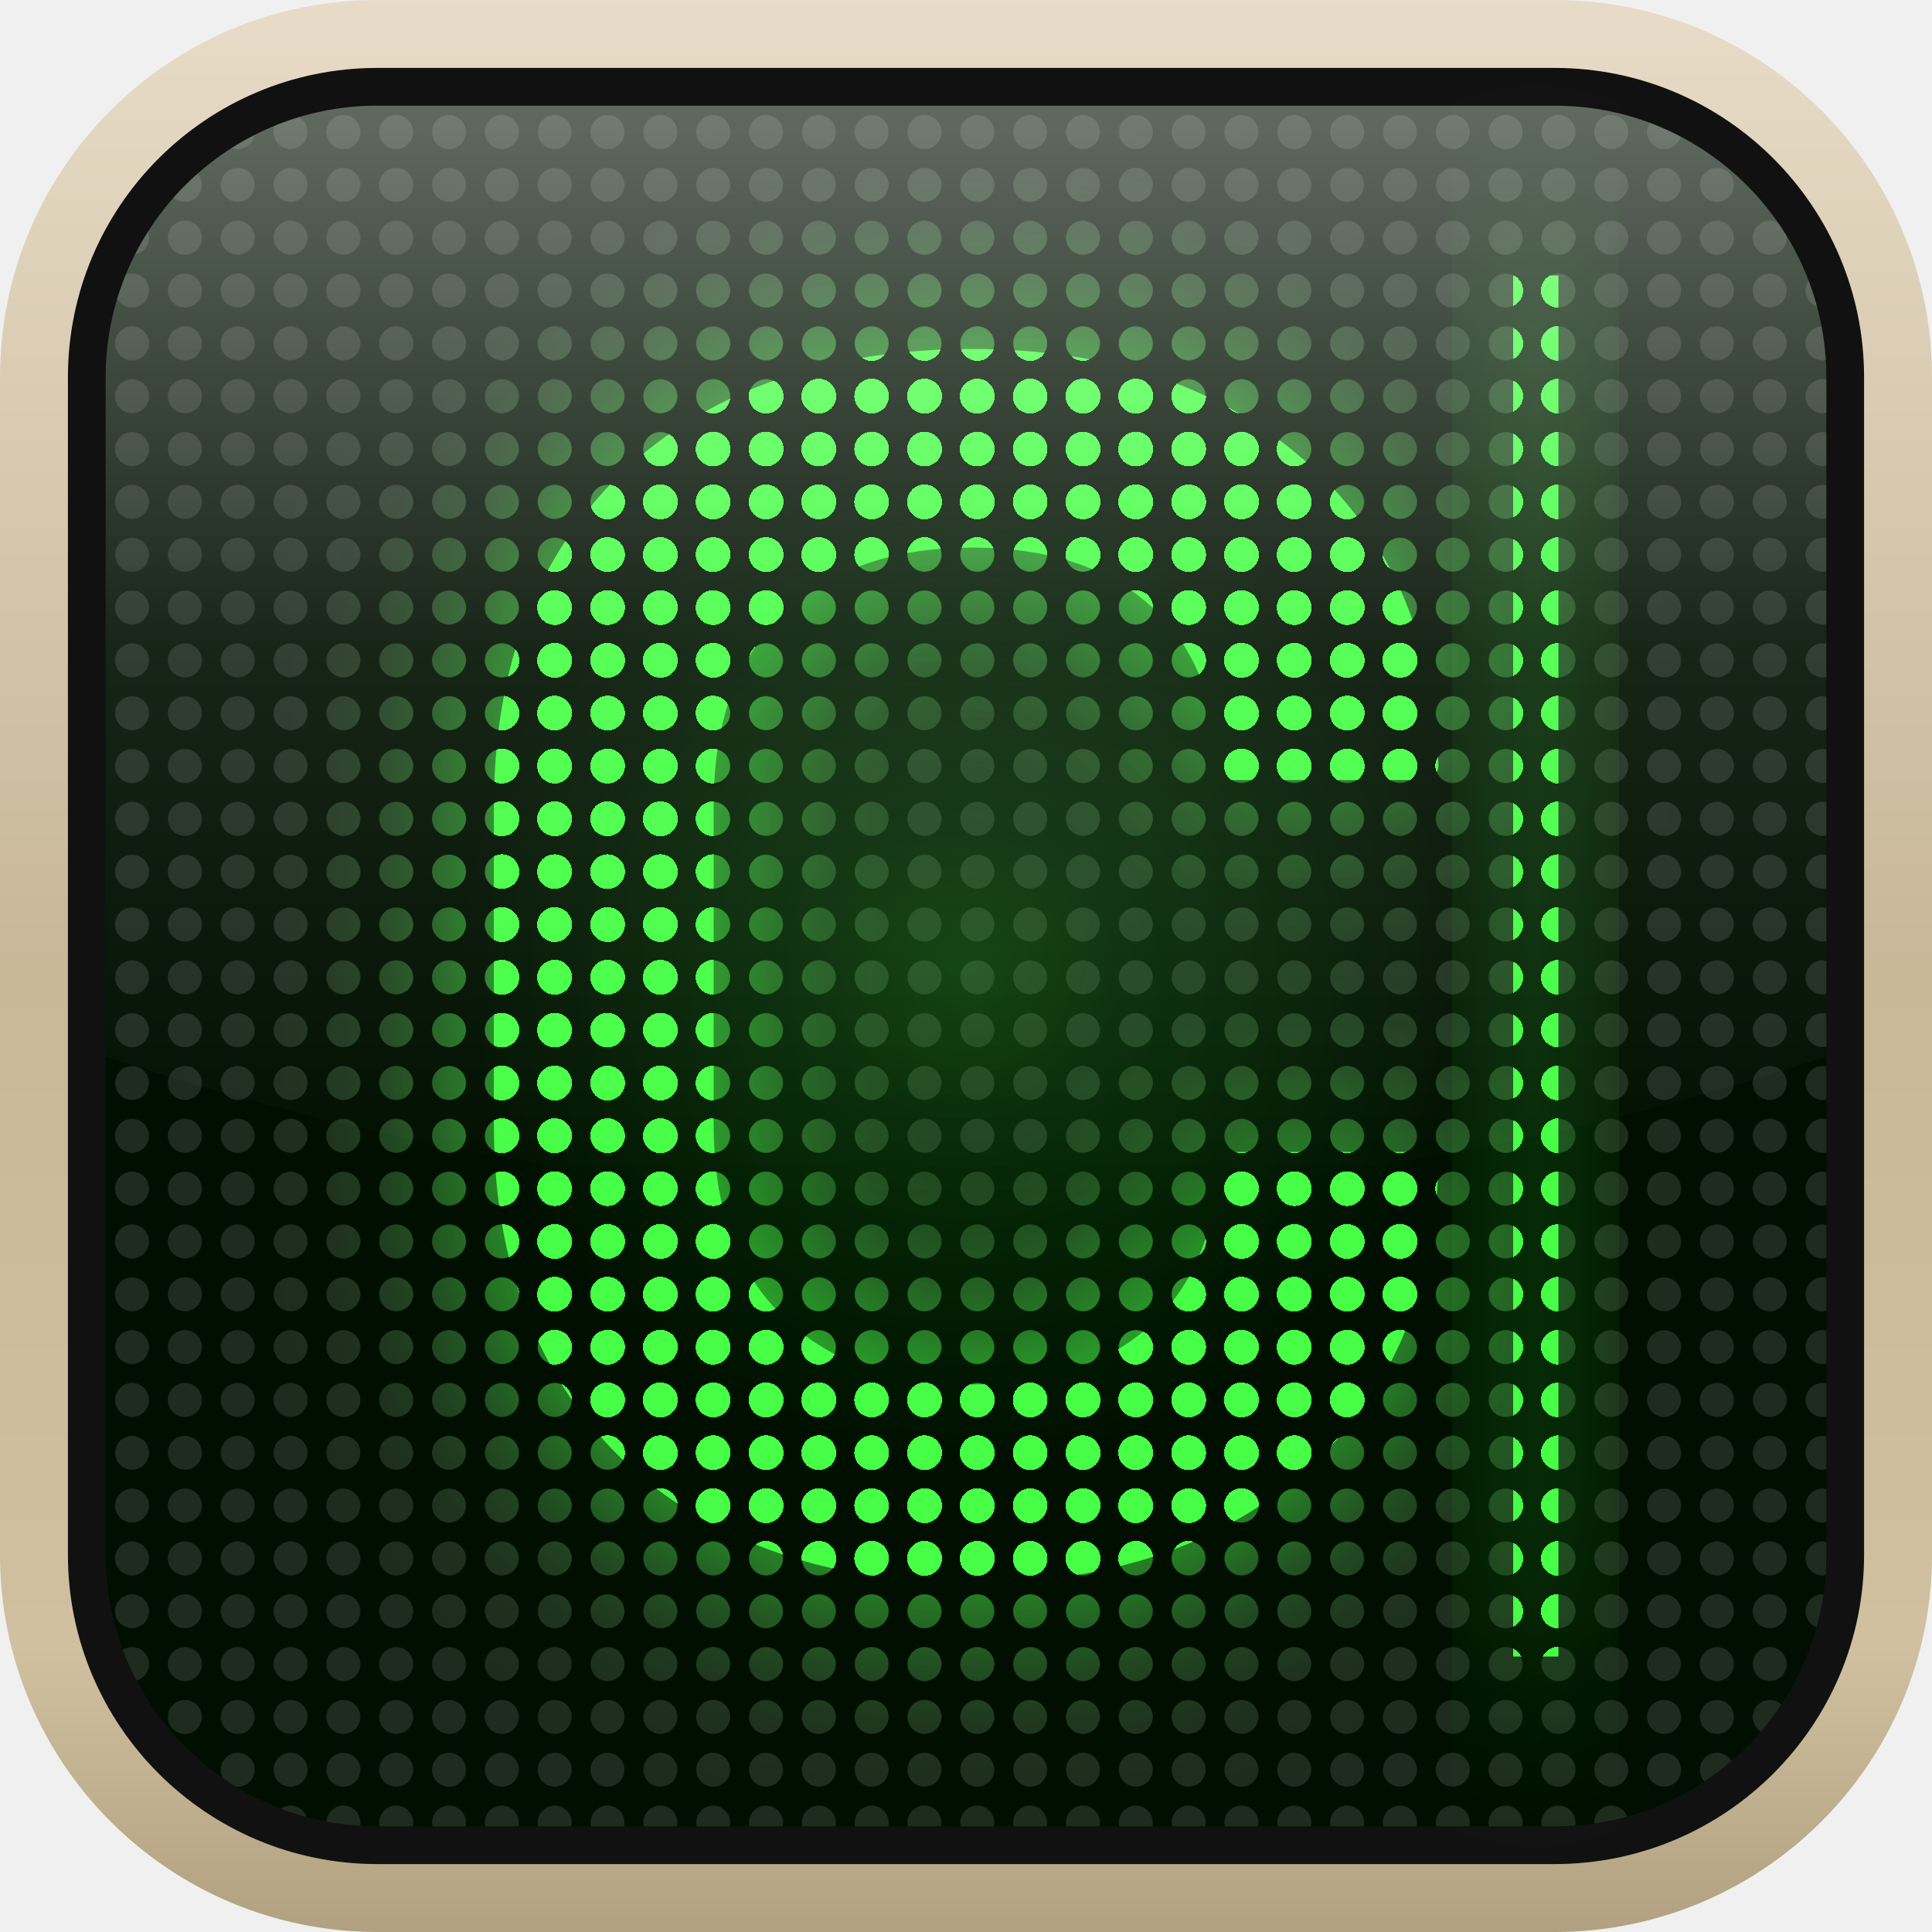
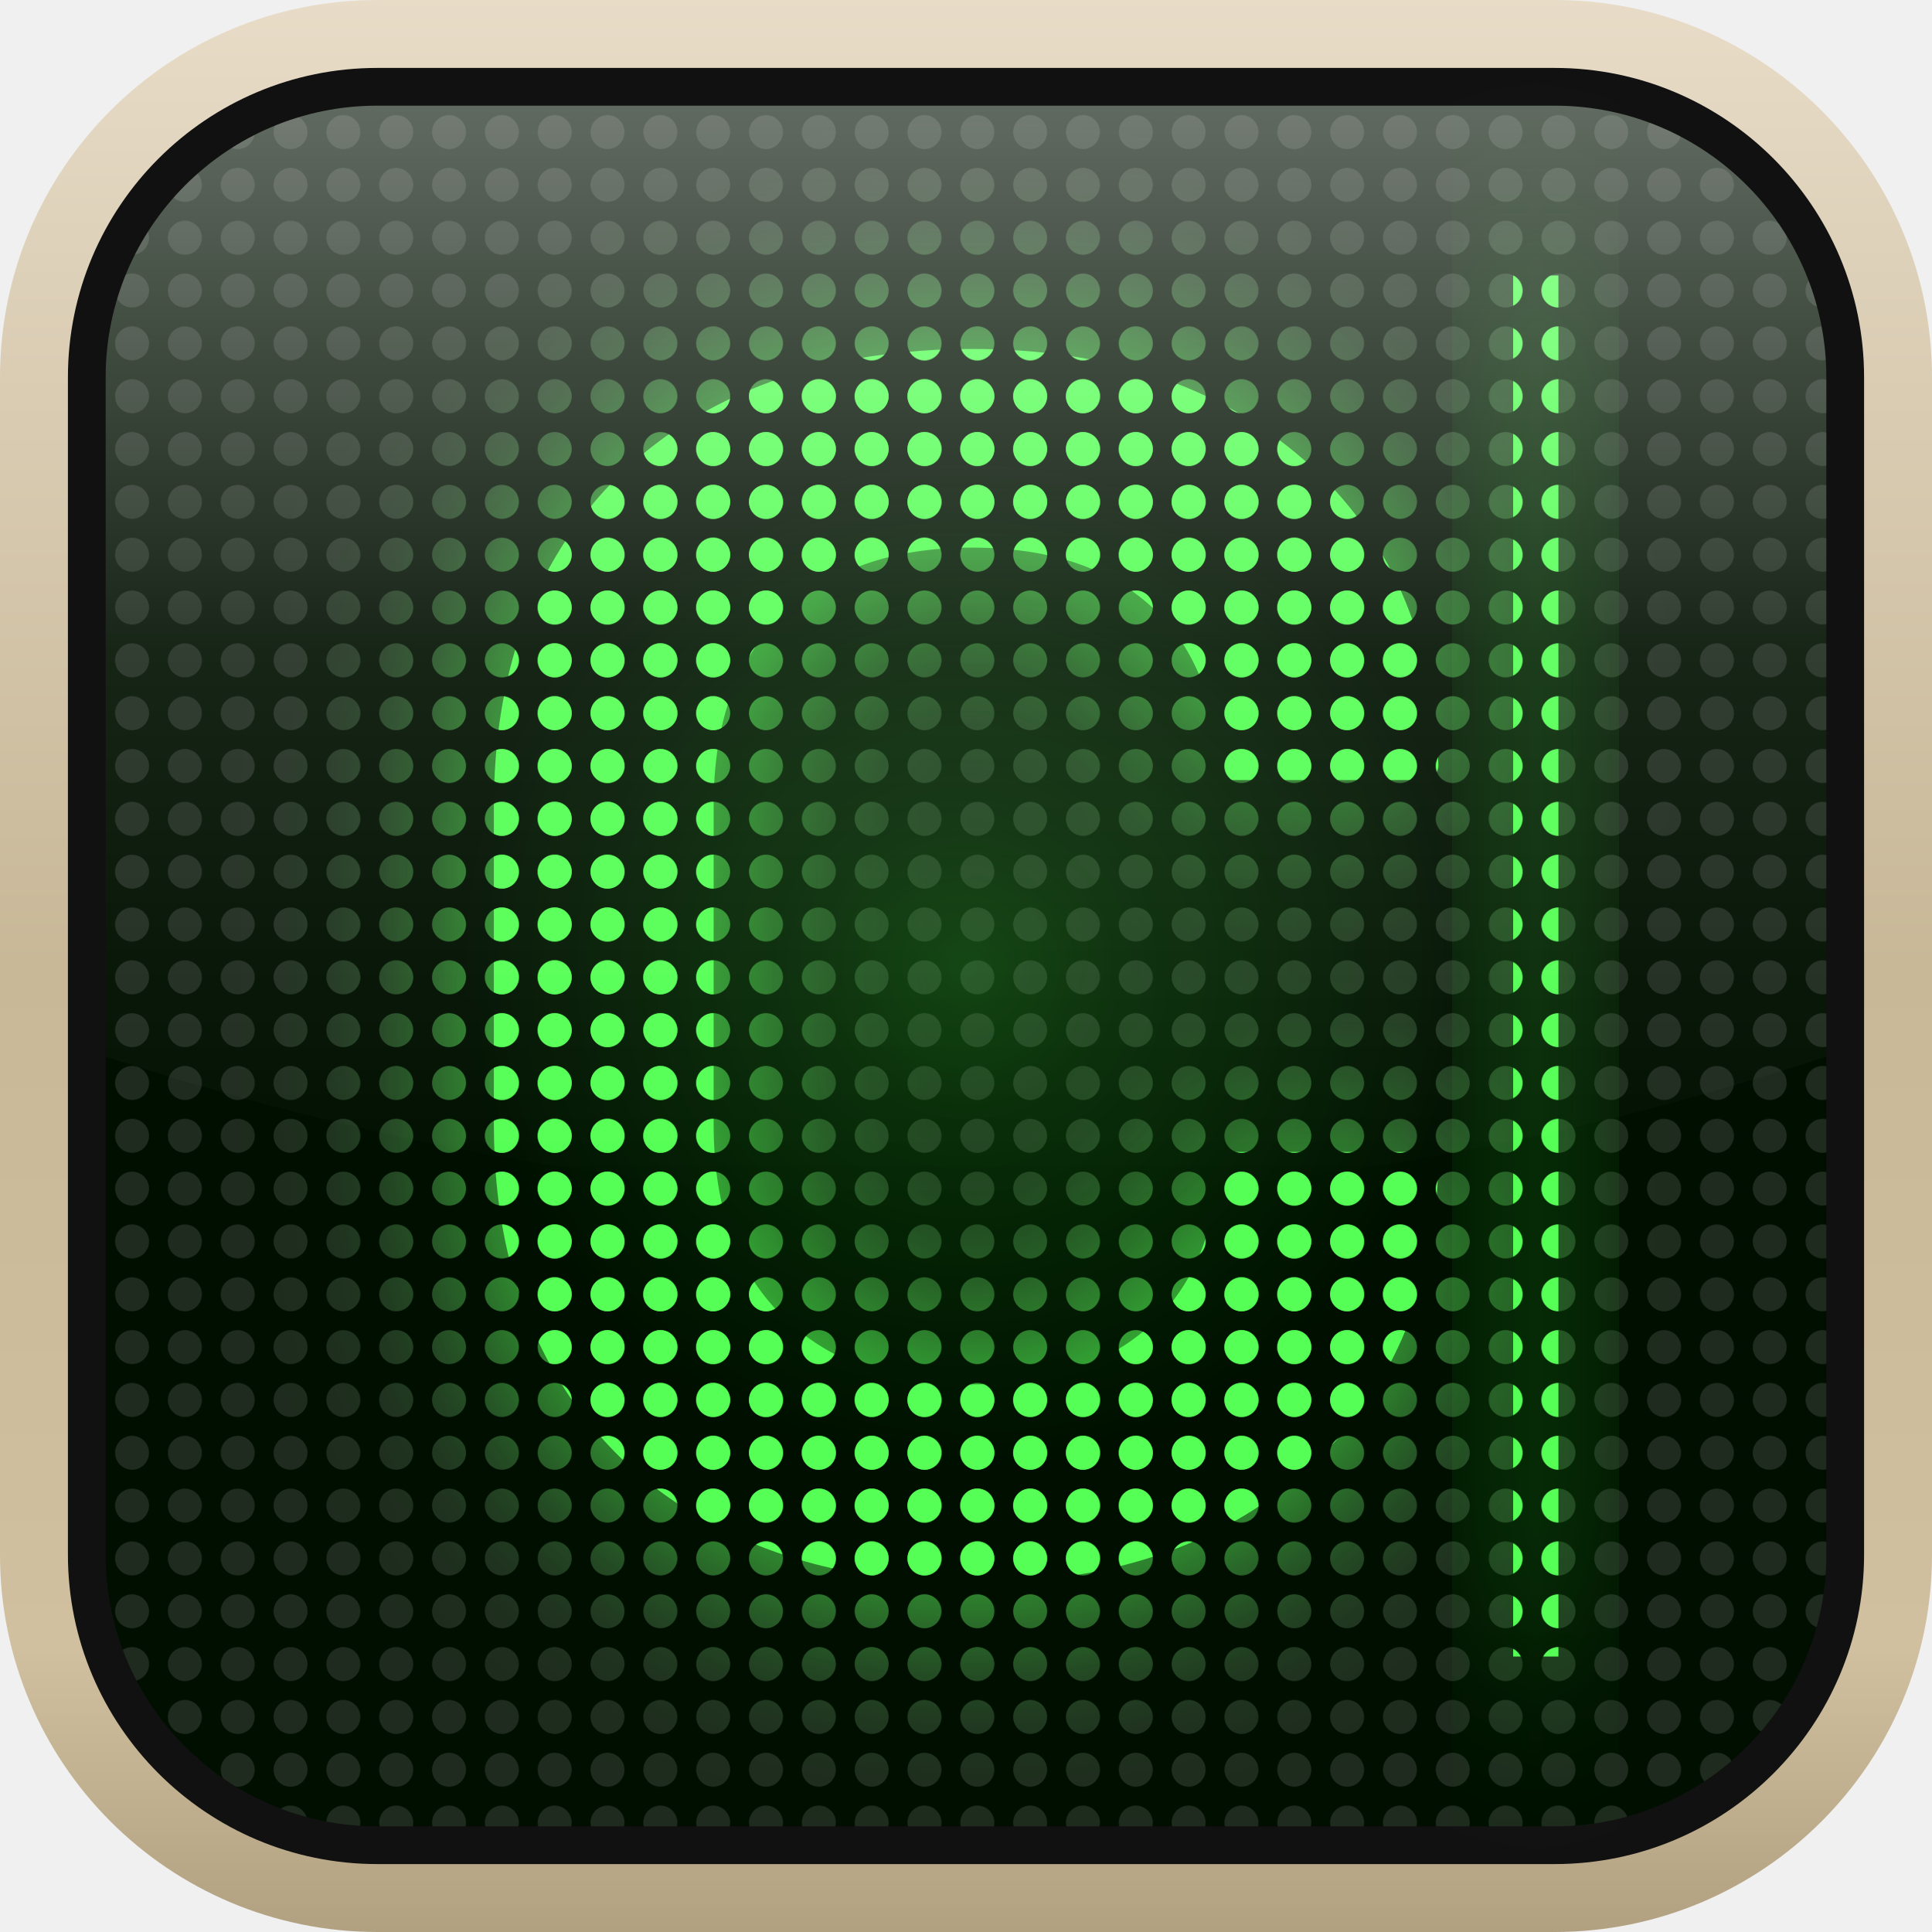
<svg xmlns="http://www.w3.org/2000/svg" viewBox="0 0 512 512">
  <defs>
    <linearGradient id="bezel" x1="0" y1="0" x2="0" y2="1">
      <stop offset="0%" stop-color="#e8dcc8" />
      <stop offset="15%" stop-color="#ddd0b8" />
      <stop offset="50%" stop-color="#c8b898" />
      <stop offset="85%" stop-color="#d0c0a0" />
      <stop offset="100%" stop-color="#b0a080" />
    </linearGradient>
    <linearGradient id="screen" x1="0" y1="0" x2="0" y2="1">
      <stop offset="0%" stop-color="#000f00" />
      <stop offset="100%" stop-color="#000f00" />
    </linearGradient>
    <pattern id="dots" width="14" height="14" patternUnits="userSpaceOnUse">
      <circle cx="7" cy="7" r="4.5" fill="#ffffff" opacity="0.12" />
    </pattern>
    <pattern id="brightdots" width="14" height="14" patternUnits="userSpaceOnUse">
-       <circle cx="7" cy="7" r="4.5" fill="#44ff44" opacity="0.9" />
+       <circle cx="7" cy="7" r="4.5" fill="#55ff55" opacity="1" />
    </pattern>
    <pattern id="glowdots" width="14" height="14" patternUnits="userSpaceOnUse">
-       <circle cx="7" cy="7" r="4.5" fill="#33ff33" opacity="0.9" />
+       <circle cx="7" cy="7" r="4.5" fill="#44ff44" opacity="0.95" />
    </pattern>
    <radialGradient id="glow" cx="50%" cy="50%" r="45%">
      <stop offset="0%" stop-color="#33ff33" stop-opacity="0.2" />
      <stop offset="30%" stop-color="#33ff33" stop-opacity="0.12" />
      <stop offset="55%" stop-color="#33ff33" stop-opacity="0.08" />
      <stop offset="100%" stop-color="#33ff33" stop-opacity="0" />
    </radialGradient>
    <linearGradient id="gloss" x1="0" y1="0" x2="0" y2="1">
      <stop offset="0%" stop-color="#ffffff" stop-opacity="0.38" />
      <stop offset="50%" stop-color="#ffffff" stop-opacity="0.09" />
      <stop offset="100%" stop-color="#ffffff" stop-opacity="0" />
    </linearGradient>
-     <filter id="snap">
-       <feComponentTransfer>
-         <feFuncA type="discrete" tableValues="0 1 1 1 1 1 1 1 1 1" />
-       </feComponentTransfer>
-     </filter>
    <filter id="cblur" x="-50%" y="-50%" width="200%" height="200%">
      <feGaussianBlur stdDeviation="50" />
    </filter>
    <filter id="ledblur" x="-50%" y="-50%" width="200%" height="200%">
      <feGaussianBlur stdDeviation="24" />
    </filter>
    <mask id="cmask-sharp">
      <path transform="translate(87.2 410) scale(0.56 -0.56)" fill="white" stroke="white" stroke-width="14" stroke-linejoin="round" d="M304 -10Q238 -10 188.5 15.0Q139 40 112.0 87.5Q85 135 85 200V350Q85 416 112.0 463.0Q139 510 188.5 535.0Q238 560 304 560Q399 560 457.0 509.0Q515 458 518 370H428Q425 423 392.5 451.5Q360 480 304 480Q245 480 210.0 446.5Q175 413 175 351V200Q175 138 210.0 104.0Q245 70 304 70Q360 70 392.5 99.0Q425 128 428 180H518Q515 92 457.0 41.0Q399 -10 304 -10Z" />
    </mask>
    <mask id="cmask-glow">
      <path transform="translate(87.2 410) scale(0.56 -0.56)" fill="white" stroke="white" stroke-width="14" stroke-linejoin="round" filter="url(#cblur)" d="M304 -10Q238 -10 188.5 15.0Q139 40 112.0 87.5Q85 135 85 200V350Q85 416 112.0 463.0Q139 510 188.5 535.0Q238 560 304 560Q399 560 457.0 509.0Q515 458 518 370H428Q425 423 392.5 451.5Q360 480 304 480Q245 480 210.0 446.5Q175 413 175 351V200Q175 138 210.0 104.0Q245 70 304 70Q360 70 392.5 99.0Q425 128 428 180H518Q515 92 457.0 41.0Q399 -10 304 -10Z" />
    </mask>
    <mask id="cursormask-sharp">
      <rect x="401" y="73" width="12" height="366" fill="white" />
    </mask>
    <mask id="cursormask-glow">
      <rect x="401" y="73" width="12" height="366" fill="white" filter="url(#ledblur)" />
    </mask>
  </defs>
  <rect width="512" height="512" rx="100" fill="url(#bezel)" />
  <rect x="18" y="18" width="476" height="476" rx="82" fill="#111" />
  <rect x="28" y="28" width="456" height="456" rx="72" fill="url(#screen)" />
  <rect x="28" y="28" width="456" height="456" rx="72" fill="url(#dots)" />
  <rect x="28" y="28" width="456" height="456" rx="72" fill="url(#glowdots)" mask="url(#cmask-glow)" />
  <rect x="28" y="28" width="456" height="456" rx="72" fill="url(#glowdots)" mask="url(#cursormask-glow)" />
  <circle cx="256" cy="256" r="150" fill="url(#glow)" />
  <rect x="396" y="68" width="22" height="376" rx="4" fill="#33ff33" opacity="0.35" filter="url(#ledblur)" />
-   <rect x="28" y="28" width="456" height="456" rx="72" fill="url(#brightdots)" mask="url(#cmask-sharp)" filter="url(#snap)" />
-   <rect x="28" y="28" width="456" height="456" rx="72" fill="url(#brightdots)" mask="url(#cursormask-sharp)" filter="url(#snap)" />
+   <rect x="28" y="28" width="456" height="456" rx="72" fill="url(#brightdots)" mask="url(#cmask-sharp)" />
+   <rect x="28" y="28" width="456" height="456" rx="72" fill="url(#brightdots)" mask="url(#cursormask-sharp)" />
  <path d="M28,100 A72,72 0 0,1 100,28 L412,28 A72,72 0 0,1 484,100 L484,280 Q256,355 28,280 Z" fill="url(#gloss)" />
</svg>
